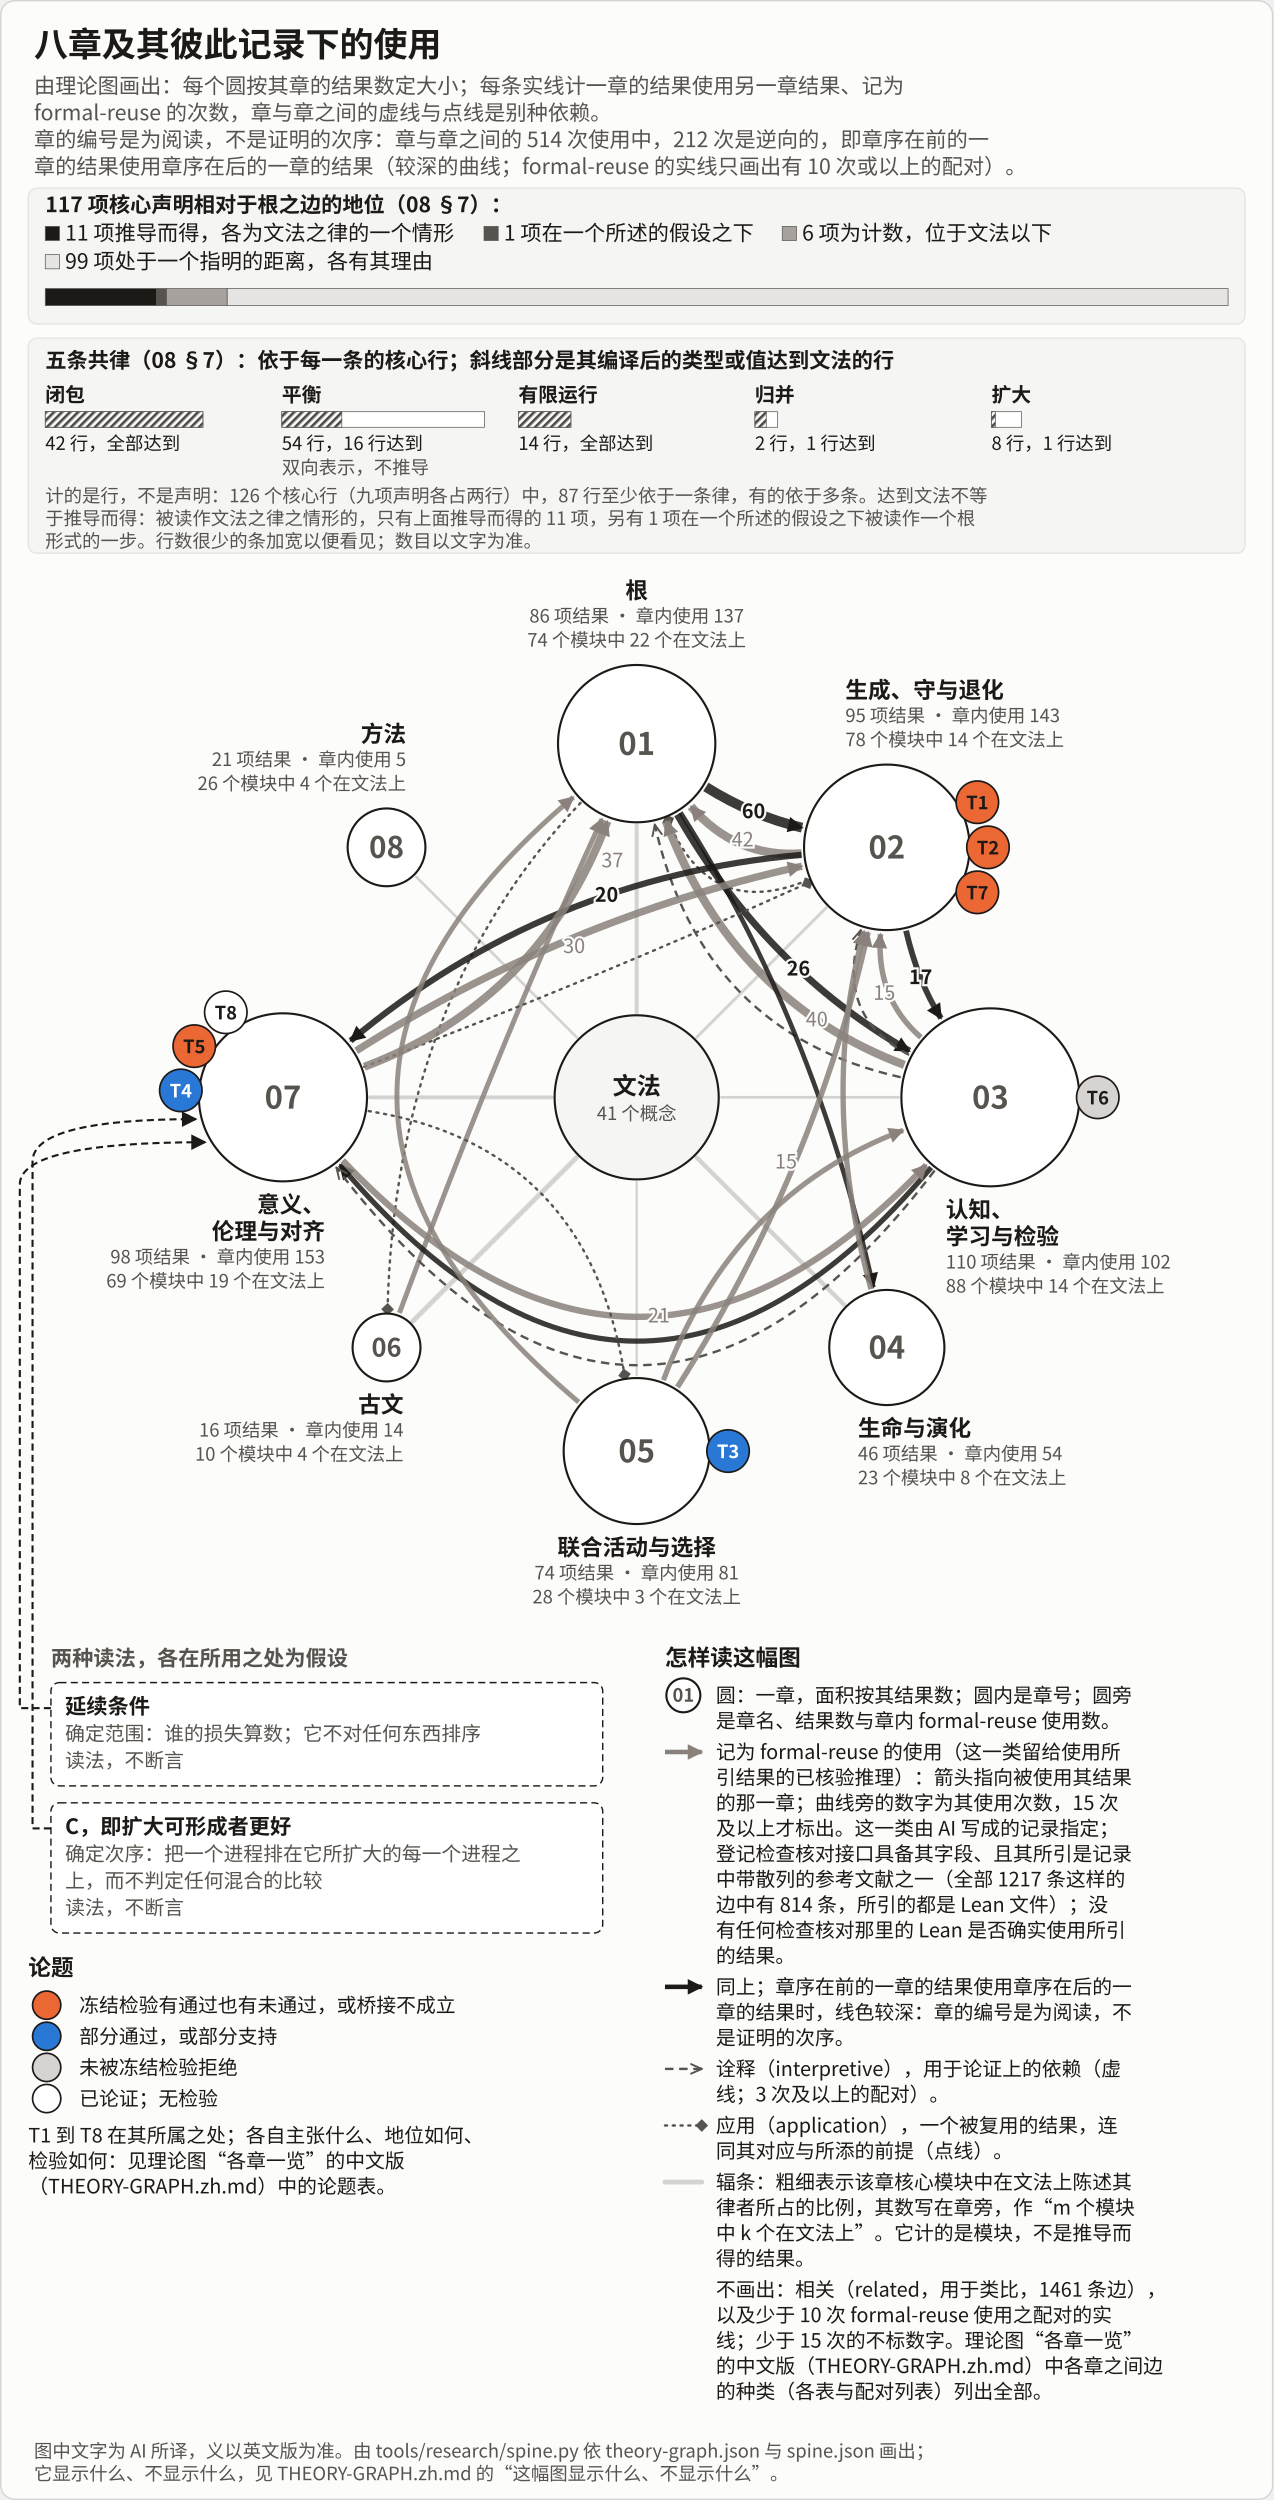
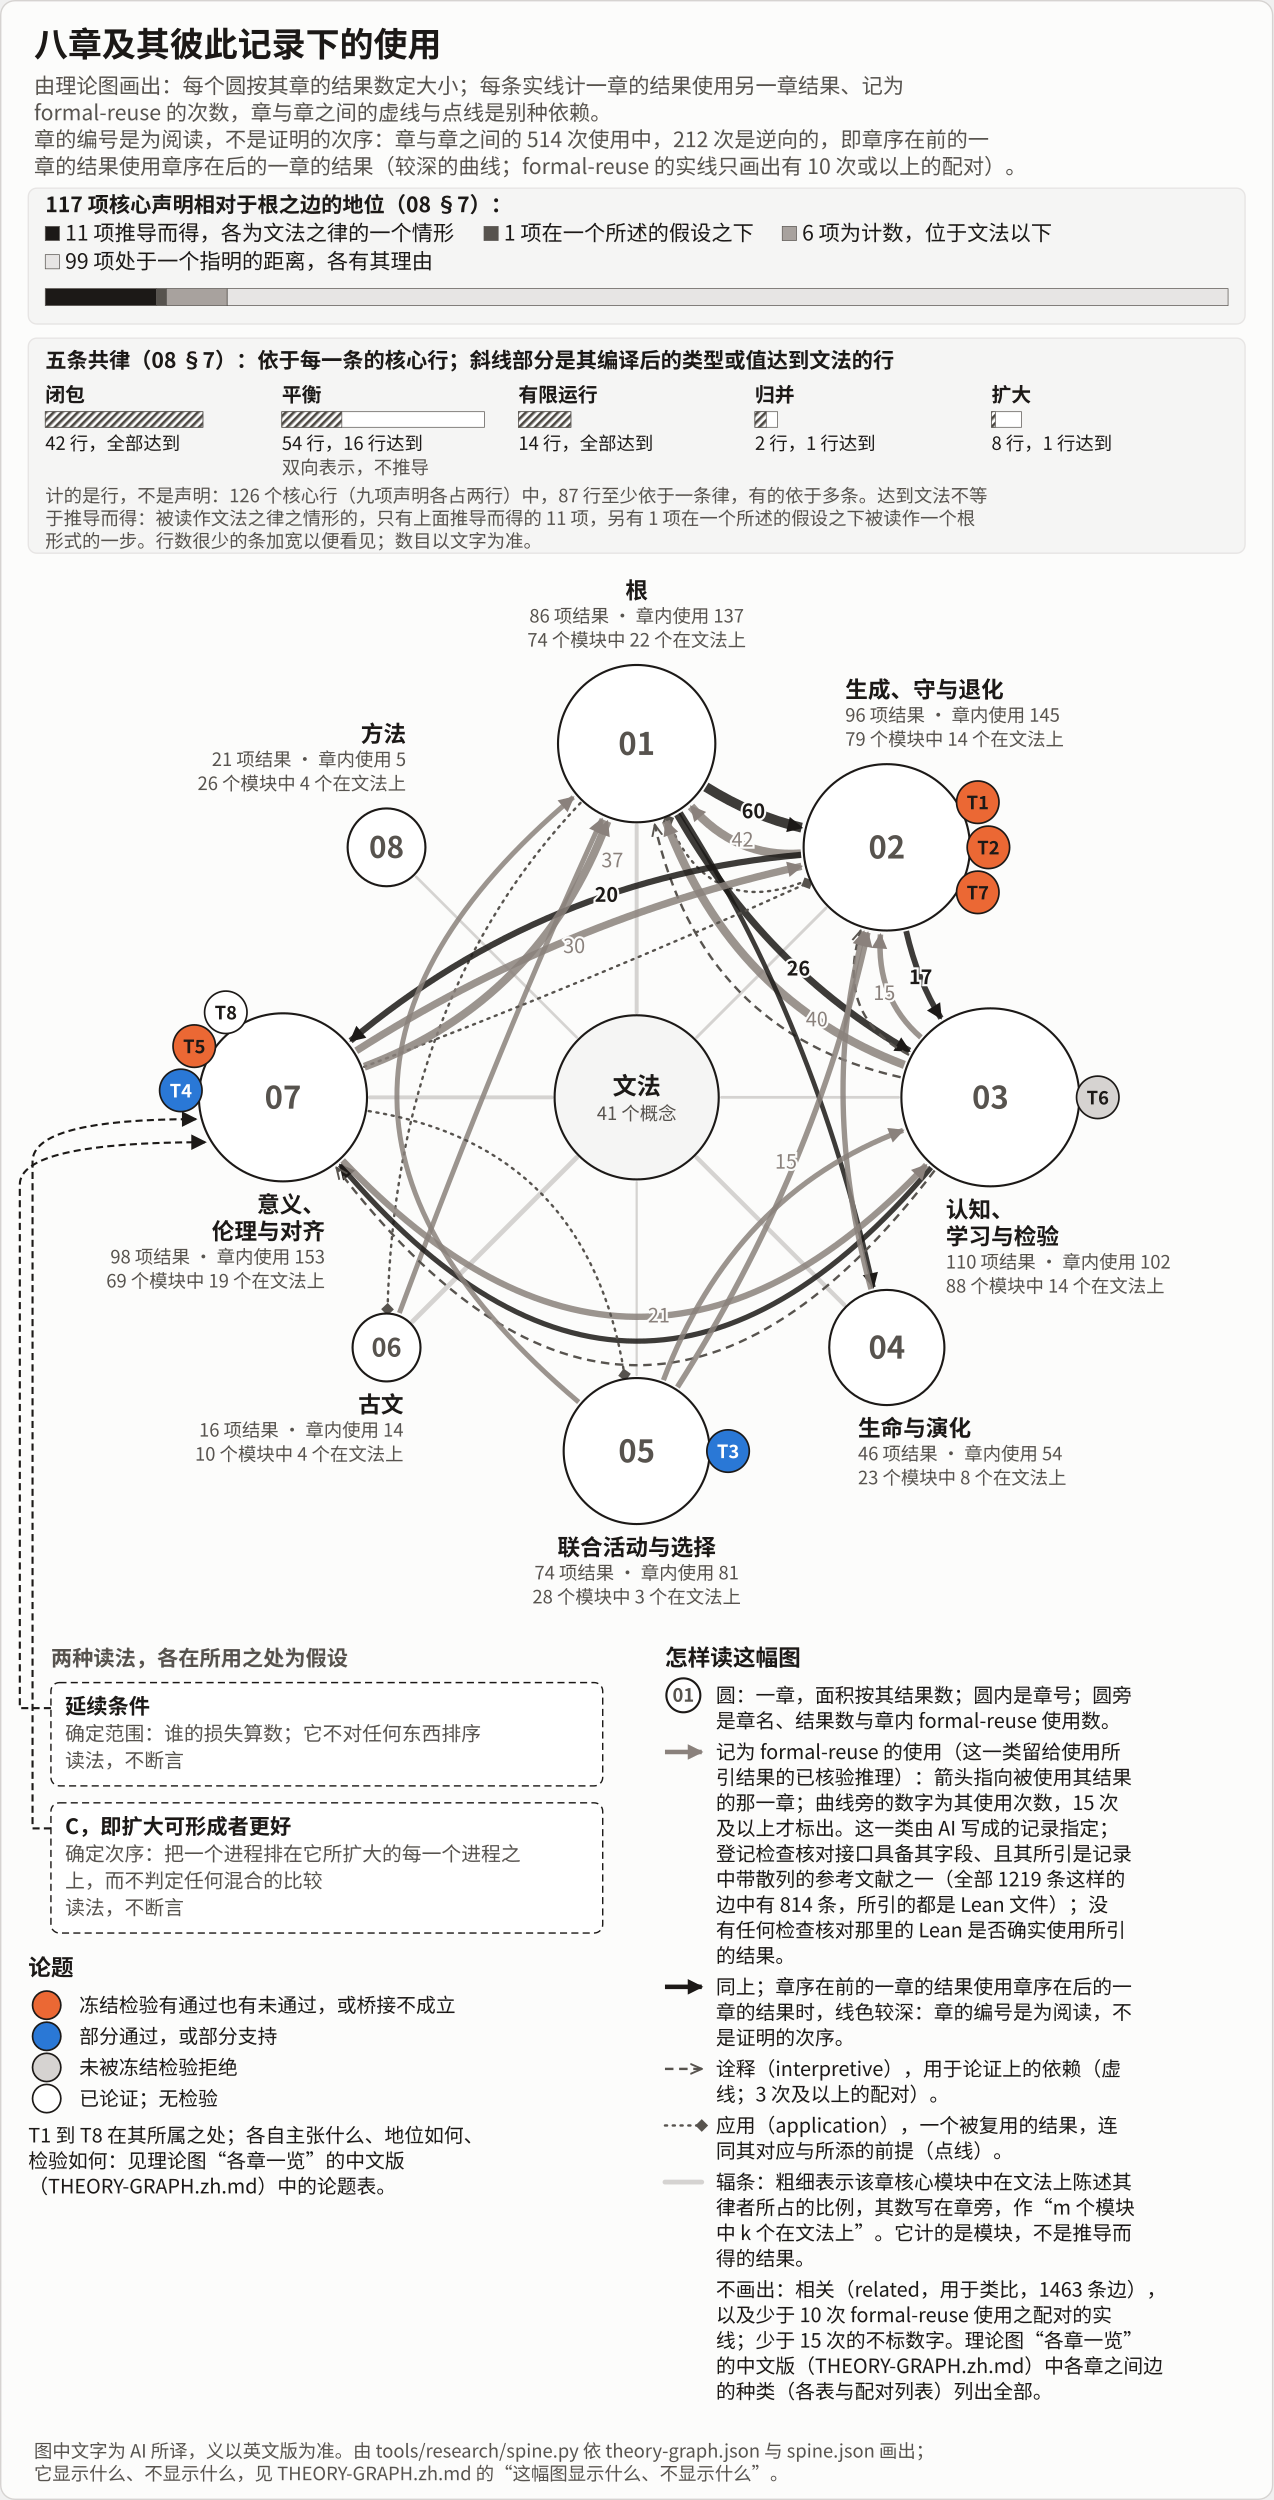
<svg xmlns="http://www.w3.org/2000/svg" viewBox="0 0 900 1767" width="900" height="1767" role="img" aria-labelledby="spine-title spine-desc" font-family="'PingFang SC', 'Hiragino Sans GB', 'Noto Sans CJK SC', 'Microsoft YaHei', sans-serif">
  <defs>
    <marker id="fwd" viewBox="0 0 10 10" refX="9" refY="5" markerWidth="11" markerHeight="11" markerUnits="userSpaceOnUse" orient="auto">
      <path d="M0,0 L10,5 L0,10 z" fill="#8a817c" />
    </marker>
    <marker id="back" viewBox="0 0 10 10" refX="9" refY="5" markerWidth="11" markerHeight="11" markerUnits="userSpaceOnUse" orient="auto">
      <path d="M0,0 L10,5 L0,10 z" fill="#1c1917" />
    </marker>
    <marker id="thin" viewBox="0 0 10 10" refX="9" refY="5" markerWidth="9" markerHeight="9" markerUnits="userSpaceOnUse" orient="auto">
      <path d="M0,1 L9,5 L0,9" fill="none" stroke="#57534e" stroke-width="1.5" />
    </marker>
    <marker id="diamond" viewBox="0 0 10 10" refX="5" refY="5" markerWidth="9" markerHeight="9" markerUnits="userSpaceOnUse" orient="auto">
      <path d="M5,0 L10,5 L5,10 L0,5 z" fill="#57534e" />
    </marker>
    <pattern id="reach" width="4" height="4" patternUnits="userSpaceOnUse" patternTransform="rotate(45)">
      <rect width="4" height="4" fill="#ffffff" />
      <rect width="2" height="4" fill="#57534e" />
    </pattern>
  </defs>
  <rect x="0.5" y="0.5" width="899" height="1766" rx="10" fill="#fcfcfb" stroke="#d6d3d1" />
  <text x="24" y="40" font-size="24" font-weight="bold" text-anchor="start" fill="#1c1917">八章及其彼此记录下的使用</text>
  <text x="24" y="66" font-size="15" text-anchor="start" fill="#57534e">由理论图画出：每个圆按其章的结果数定大小；每条实线计一章的结果使用另一章结果、记为</text>
  <text x="24" y="85" font-size="15" text-anchor="start" fill="#57534e">formal-reuse 的次数，章与章之间的虚线与点线是别种依赖。</text>
  <text x="24" y="104" font-size="15" text-anchor="start" fill="#57534e">章的编号是为阅读，不是证明的次序：章与章之间的 514 次使用中，212 次是逆向的，即章序在前的一</text>
  <text x="24" y="123" font-size="15" text-anchor="start" fill="#57534e">章的结果使用章序在后的一章的结果（较深的曲线；formal-reuse 的实线只画出有 10 次或以上的配对）。</text>
  <rect x="20" y="133" width="860" height="96" rx="6" fill="#f5f5f4" stroke="#e7e5e4" />
  <text x="32" y="150" font-size="15" font-weight="bold" text-anchor="start" fill="#1c1917">117 项核心声明相对于根之边的地位（08 §7）：</text>
  <rect x="32" y="160" width="10" height="10" fill="#1c1917" stroke="#57534e" stroke-width="0.5" />
  <text x="46" y="170" font-size="15" text-anchor="start" fill="#1c1917">11 项推导而得，各为文法之律的一个情形</text>
  <rect x="342.1" y="160" width="10" height="10" fill="#57534e" stroke="#57534e" stroke-width="0.5" />
  <text x="356.1" y="170" font-size="15" text-anchor="start" fill="#1c1917">1 项在一个所述的假设之下</text>
  <rect x="552.9" y="160" width="10" height="10" fill="#a8a29e" stroke="#57534e" stroke-width="0.5" />
  <text x="566.9" y="170" font-size="15" text-anchor="start" fill="#1c1917">6 项为计数，位于文法以下</text>
  <rect x="32" y="180" width="10" height="10" fill="#e7e5e4" stroke="#57534e" stroke-width="0.5" />
  <text x="46" y="190" font-size="15" text-anchor="start" fill="#1c1917">99 项处于一个指明的距离，各有其理由</text>
  <rect x="32" y="204" width="78.6" height="12" fill="#1c1917" stroke="#57534e" stroke-width="0.5" />
  <rect x="110.6" y="204" width="7.1" height="12" fill="#57534e" stroke="#57534e" stroke-width="0.5" />
  <rect x="117.7" y="204" width="42.9" height="12" fill="#a8a29e" stroke="#57534e" stroke-width="0.5" />
  <rect x="160.6" y="204" width="707.4" height="12" fill="#e7e5e4" stroke="#57534e" stroke-width="0.5" />
  <rect x="20" y="239" width="860" height="152" rx="6" fill="#f5f5f4" stroke="#e7e5e4" />
  <text x="32" y="260" font-size="15" font-weight="bold" text-anchor="start" fill="#1c1917">五条共律（08 §7）：依于每一条的核心行；斜线部分是其编译后的类型或值达到文法的行</text>
  <text x="32" y="284" font-size="14" font-weight="bold" text-anchor="start" fill="#1c1917">闭包</text>
  <rect x="32" y="291" width="111.4" height="11" fill="#ffffff" stroke="#57534e" stroke-width="0.5" />
  <rect x="32" y="291" width="111.4" height="11" fill="url(#reach)" stroke="#57534e" stroke-width="0.5" />
  <text x="32" y="318" font-size="13" text-anchor="start" fill="#1c1917">42 行，全部达到</text>
  <text x="199.2" y="284" font-size="14" font-weight="bold" text-anchor="start" fill="#1c1917">平衡</text>
  <rect x="199.2" y="291" width="143.2" height="11" fill="#ffffff" stroke="#57534e" stroke-width="0.5" />
  <rect x="199.2" y="291" width="42.4" height="11" fill="url(#reach)" stroke="#57534e" stroke-width="0.5" />
  <text x="199.2" y="318" font-size="13" text-anchor="start" fill="#1c1917">54 行，16 行达到</text>
  <text x="199.2" y="335" font-size="13" text-anchor="start" fill="#57534e">双向表示，不推导</text>
  <text x="366.4" y="284" font-size="14" font-weight="bold" text-anchor="start" fill="#1c1917">有限运行</text>
  <rect x="366.4" y="291" width="37.1" height="11" fill="#ffffff" stroke="#57534e" stroke-width="0.5" />
  <rect x="366.4" y="291" width="37.1" height="11" fill="url(#reach)" stroke="#57534e" stroke-width="0.5" />
  <text x="366.4" y="318" font-size="13" text-anchor="start" fill="#1c1917">14 行，全部达到</text>
  <text x="533.6" y="284" font-size="14" font-weight="bold" text-anchor="start" fill="#1c1917">归并</text>
  <rect x="533.6" y="291" width="16" height="11" fill="#ffffff" stroke="#57534e" stroke-width="0.5" />
  <rect x="533.6" y="291" width="8" height="11" fill="url(#reach)" stroke="#57534e" stroke-width="0.5" />
  <text x="533.6" y="318" font-size="13" text-anchor="start" fill="#1c1917">2 行，1 行达到</text>
  <text x="700.8" y="284" font-size="14" font-weight="bold" text-anchor="start" fill="#1c1917">扩大</text>
  <rect x="700.8" y="291" width="21.2" height="11" fill="#ffffff" stroke="#57534e" stroke-width="0.5" />
  <rect x="700.8" y="291" width="2.7" height="11" fill="url(#reach)" stroke="#57534e" stroke-width="0.5" />
  <text x="700.8" y="318" font-size="13" text-anchor="start" fill="#1c1917">8 行，1 行达到</text>
  <text x="32" y="355" font-size="13" text-anchor="start" fill="#57534e">计的是行，不是声明：126 个核心行（九项声明各占两行）中，87 行至少依于一条律，有的依于多条。达到文法不等</text>
  <text x="32" y="371" font-size="13" text-anchor="start" fill="#57534e">于推导而得：被读作文法之律之情形的，只有上面推导而得的 11 项，另有 1 项在一个所述的假设之下被读作一个根</text>
  <text x="32" y="387" font-size="13" text-anchor="start" fill="#57534e">形式的一步。行数很少的条加宽以便看见；数目以文字为准。</text>
  <line x1="450" y1="583.3" x2="450" y2="715.6" stroke="#a8a29e" stroke-opacity="0.45" stroke-width="2.8" stroke-linecap="round" />
-   <line x1="584" y1="641.6" x2="492.4" y2="733.2" stroke="#a8a29e" stroke-opacity="0.45" stroke-width="2.1" stroke-linecap="round" />
+   <line x1="583.8" y1="641.8" x2="492.4" y2="733.2" stroke="#a8a29e" stroke-opacity="0.45" stroke-width="2.1" stroke-linecap="round" />
  <line x1="635.1" y1="775.6" x2="510" y2="775.6" stroke="#a8a29e" stroke-opacity="0.45" stroke-width="2" stroke-linecap="round" />
  <line x1="596.6" y1="922.2" x2="492.4" y2="818.1" stroke="#a8a29e" stroke-opacity="0.45" stroke-width="3.1" stroke-linecap="round" />
  <line x1="450" y1="972" x2="450" y2="835.6" stroke="#a8a29e" stroke-opacity="0.45" stroke-width="1.6" stroke-linecap="round" />
  <line x1="291.6" y1="934" x2="407.6" y2="818.1" stroke="#a8a29e" stroke-opacity="0.45" stroke-width="3.4" stroke-linecap="round" />
  <line x1="261.4" y1="775.6" x2="390" y2="775.6" stroke="#a8a29e" stroke-opacity="0.45" stroke-width="2.7" stroke-linecap="round" />
  <line x1="294.1" y1="619.7" x2="407.6" y2="733.2" stroke="#a8a29e" stroke-opacity="0.45" stroke-width="1.9" stroke-linecap="round" />
  <circle cx="450" cy="775.6" r="58" fill="#f5f5f4" stroke="#1c1917" stroke-width="1.5" />
  <text x="450" y="773.6" font-size="17" font-weight="bold" text-anchor="middle" fill="#1c1917">文法</text>
  <text x="450" y="791.6" font-size="13" text-anchor="middle" fill="#57534e">41 个概念</text>
-   <path d="M498.9,556.2 Q532.3,577 566.9,585" fill="none" stroke="#1c1917" stroke-opacity="0.85" stroke-width="7" marker-end="url(#back)" />
-   <path d="M566.5,603.2 Q520,606.6 488.4,570" fill="none" stroke="#8a817c" stroke-opacity="0.85" stroke-width="6" marker-end="url(#fwd)" />
-   <path d="M570.9,622.1 Q501.7,650.9 472.3,579.9" fill="none" stroke="#57534e" stroke-width="1.7" stroke-dasharray="1.5 4" stroke-linecap="round" marker-end="url(#diamond)" />
+   <path d="M498.9,556.2 Q532.3,577 566.6,585" fill="none" stroke="#1c1917" stroke-opacity="0.85" stroke-width="7" marker-end="url(#back)" />
+   <path d="M566.1,603.3 Q520,606.6 488.4,570" fill="none" stroke="#8a817c" stroke-opacity="0.85" stroke-width="6" marker-end="url(#fwd)" />
+   <path d="M570.7,622.2 Q501.7,650.9 472.3,579.9" fill="none" stroke="#57534e" stroke-width="1.7" stroke-dasharray="1.5 4" stroke-linecap="round" marker-end="url(#diamond)" />
  <path d="M478.7,575.7 Q541.1,684.6 642.8,742.9" fill="none" stroke="#1c1917" stroke-opacity="0.85" stroke-width="4.9" marker-end="url(#back)" />
  <path d="M639.2,752.7 Q518.4,707.2 470.7,580.5" fill="none" stroke="#8a817c" stroke-opacity="0.85" stroke-width="5.9" marker-end="url(#fwd)" />
  <path d="M636.6,761.4 Q495.8,729.8 462.8,582.9" fill="none" stroke="#57534e" stroke-width="1.7" stroke-dasharray="6 4" marker-end="url(#thin)" />
  <path d="M481,574.3 Q576,723.5 617.3,909.8" fill="none" stroke="#1c1917" stroke-opacity="0.85" stroke-width="3.3" marker-end="url(#back)" />
  <path d="M410.3,567.5 Q279.7,705.1 273.9,925.4" fill="none" stroke="#57534e" stroke-width="1.7" stroke-dasharray="1.5 4" stroke-linecap="round" marker-end="url(#diamond)" />
  <path d="M282.3,928 Q353.6,735.7 425.5,578.9" fill="none" stroke="#8a817c" stroke-opacity="0.85" stroke-width="3.5" marker-end="url(#fwd)" />
-   <path d="M640.4,657.8 Q648.6,693.4 665.1,719.7" fill="none" stroke="#1c1917" stroke-opacity="0.85" stroke-width="4.1" marker-end="url(#back)" />
-   <path d="M650.9,733.2 Q619,705.6 622.3,660.2" fill="none" stroke="#8a817c" stroke-opacity="0.85" stroke-width="3.9" marker-end="url(#fwd)" />
-   <path d="M642.5,745.6 Q589.5,717.9 608.4,657.5" fill="none" stroke="#57534e" stroke-width="1.7" stroke-dasharray="6 4" marker-end="url(#thin)" />
-   <path d="M566.5,604.2 Q385.6,620.1 247.8,735.6" fill="none" stroke="#1c1917" stroke-opacity="0.85" stroke-width="4.4" marker-end="url(#back)" />
-   <path d="M251.8,742.7 Q397.8,649.7 566.8,612.2" fill="none" stroke="#8a817c" stroke-opacity="0.85" stroke-width="5.2" marker-end="url(#fwd)" />
-   <path d="M257.4,754 Q416.2,694 570.8,624.2" fill="none" stroke="#57534e" stroke-width="1.7" stroke-dasharray="1.5 4" stroke-linecap="round" marker-end="url(#diamond)" />
+   <path d="M640.5,658.1 Q648.6,693.4 665.1,719.7" fill="none" stroke="#1c1917" stroke-opacity="0.85" stroke-width="4.1" marker-end="url(#back)" />
+   <path d="M650.9,733.2 Q619,705.6 622.3,660.5" fill="none" stroke="#8a817c" stroke-opacity="0.85" stroke-width="3.9" marker-end="url(#fwd)" />
+   <path d="M642.5,745.6 Q589.5,717.9 608.3,657.8" fill="none" stroke="#57534e" stroke-width="1.7" stroke-dasharray="6 4" marker-end="url(#thin)" />
+   <path d="M566.2,604.2 Q385.6,620.1 247.8,735.6" fill="none" stroke="#1c1917" stroke-opacity="0.85" stroke-width="4.4" marker-end="url(#back)" />
+   <path d="M251.8,742.7 Q397.8,649.7 566.5,612.3" fill="none" stroke="#8a817c" stroke-opacity="0.85" stroke-width="5.2" marker-end="url(#fwd)" />
+   <path d="M257.4,754 Q416.2,694 570.5,624.3" fill="none" stroke="#57534e" stroke-width="1.7" stroke-dasharray="1.5 4" stroke-linecap="round" marker-end="url(#diamond)" />
  <path d="M658.1,825.2 Q450,1071.6 240.3,823.3" fill="none" stroke="#1c1917" stroke-opacity="0.85" stroke-width="3.7" marker-end="url(#back)" />
  <path d="M660.6,827.3 Q450,1103.6 237.8,825.3" fill="none" stroke="#57534e" stroke-width="1.7" stroke-dasharray="6 4" marker-end="url(#thin)" />
  <path d="M242.2,820.2 Q450,1039.6 654.7,823.5" fill="none" stroke="#8a817c" stroke-opacity="0.85" stroke-width="4.5" marker-end="url(#fwd)" />
-   <path d="M615.6,911.2 Q578.8,775.6 610.7,658.2" fill="none" stroke="#8a817c" stroke-opacity="0.85" stroke-width="3.8" marker-end="url(#fwd)" />
+   <path d="M615.6,911.2 Q578.8,775.6 610.6,658.5" fill="none" stroke="#8a817c" stroke-opacity="0.85" stroke-width="3.8" marker-end="url(#fwd)" />
  <path d="M409,991 Q154,775.6 405.2,563.5" fill="none" stroke="#8a817c" stroke-opacity="0.85" stroke-width="3.5" marker-end="url(#fwd)" />
-   <path d="M478.8,980.4 Q576,827.8 613.5,658.9" fill="none" stroke="#8a817c" stroke-opacity="0.85" stroke-width="3.9" marker-end="url(#fwd)" />
+   <path d="M478.8,980.4 Q576,827.8 613.4,659.2" fill="none" stroke="#8a817c" stroke-opacity="0.85" stroke-width="3.9" marker-end="url(#fwd)" />
  <path d="M468.9,975.5 Q518.4,844.1 638.3,798.9" fill="none" stroke="#8a817c" stroke-opacity="0.85" stroke-width="3.7" marker-end="url(#fwd)" />
  <path d="M257.5,754 Q381.6,707.2 429.3,580.5" fill="none" stroke="#8a817c" stroke-opacity="0.85" stroke-width="5.7" marker-end="url(#fwd)" />
  <path d="M260.6,785.3 Q415.5,810.1 441.4,971.7" fill="none" stroke="#57534e" stroke-width="1.7" stroke-dasharray="1.5 4" stroke-linecap="round" marker-end="url(#diamond)" />
  <circle cx="450" cy="525.6" r="55.6" fill="#ffffff" stroke="#1c1917" stroke-width="1.5" />
  <text x="450" y="533.6" font-size="22" font-weight="bold" text-anchor="middle" fill="#57534e">01</text>
  <text x="450" y="423" font-size="16" font-weight="bold" text-anchor="middle" fill="#1c1917" stroke="#fcfcfb" stroke-width="3" paint-order="stroke">根</text>
  <text x="450" y="440" font-size="13" text-anchor="middle" fill="#57534e" stroke="#fcfcfb" stroke-width="3" paint-order="stroke">86 项结果 · 章内使用 137</text>
  <text x="450" y="457" font-size="13" text-anchor="middle" fill="#57534e" stroke="#fcfcfb" stroke-width="3" paint-order="stroke">74 个模块中 22 个在文法上</text>
-   <circle cx="626.8" cy="598.9" r="58.5" fill="#ffffff" stroke="#1c1917" stroke-width="1.5" />
+   <circle cx="626.8" cy="598.9" r="58.8" fill="#ffffff" stroke="#1c1917" stroke-width="1.5" />
  <text x="626.8" y="606.8" font-size="22" font-weight="bold" text-anchor="middle" fill="#57534e">02</text>
-   <text x="597.5" y="493.4" font-size="16" font-weight="bold" text-anchor="start" fill="#1c1917" stroke="#fcfcfb" stroke-width="3" paint-order="stroke">生成、守与退化</text>
-   <text x="597.5" y="510.4" font-size="13" text-anchor="start" fill="#57534e" stroke="#fcfcfb" stroke-width="3" paint-order="stroke">95 项结果 · 章内使用 143</text>
-   <text x="597.5" y="527.4" font-size="13" text-anchor="start" fill="#57534e" stroke="#fcfcfb" stroke-width="3" paint-order="stroke">78 个模块中 14 个在文法上</text>
+   <text x="597.4" y="493.1" font-size="16" font-weight="bold" text-anchor="start" fill="#1c1917" stroke="#fcfcfb" stroke-width="3" paint-order="stroke">生成、守与退化</text>
+   <text x="597.4" y="510.1" font-size="13" text-anchor="start" fill="#57534e" stroke="#fcfcfb" stroke-width="3" paint-order="stroke">96 项结果 · 章内使用 145</text>
+   <text x="597.4" y="527.1" font-size="13" text-anchor="start" fill="#57534e" stroke="#fcfcfb" stroke-width="3" paint-order="stroke">79 个模块中 14 个在文法上</text>
  <circle cx="700" cy="775.6" r="62.9" fill="#ffffff" stroke="#1c1917" stroke-width="1.5" />
  <text x="700" y="783.6" font-size="22" font-weight="bold" text-anchor="middle" fill="#57534e">03</text>
  <text x="668.5" y="860.6" font-size="16" font-weight="bold" text-anchor="start" fill="#1c1917" stroke="#fcfcfb" stroke-width="3" paint-order="stroke">认知、</text>
  <text x="668.5" y="879.6" font-size="16" font-weight="bold" text-anchor="start" fill="#1c1917" stroke="#fcfcfb" stroke-width="3" paint-order="stroke">学习与检验</text>
  <text x="668.5" y="896.6" font-size="13" text-anchor="start" fill="#57534e" stroke="#fcfcfb" stroke-width="3" paint-order="stroke">110 项结果 · 章内使用 102</text>
  <text x="668.5" y="913.6" font-size="13" text-anchor="start" fill="#57534e" stroke="#fcfcfb" stroke-width="3" paint-order="stroke">88 个模块中 14 个在文法上</text>
  <circle cx="626.8" cy="952.4" r="40.7" fill="#ffffff" stroke="#1c1917" stroke-width="1.5" />
  <text x="626.8" y="960.3" font-size="22" font-weight="bold" text-anchor="middle" fill="#57534e">04</text>
  <text x="606.4" y="1015.1" font-size="16" font-weight="bold" text-anchor="start" fill="#1c1917" stroke="#fcfcfb" stroke-width="3" paint-order="stroke">生命与演化</text>
  <text x="606.4" y="1032.1" font-size="13" text-anchor="start" fill="#57534e" stroke="#fcfcfb" stroke-width="3" paint-order="stroke">46 项结果 · 章内使用 54</text>
  <text x="606.4" y="1049.1" font-size="13" text-anchor="start" fill="#57534e" stroke="#fcfcfb" stroke-width="3" paint-order="stroke">23 个模块中 8 个在文法上</text>
  <circle cx="450" cy="1025.6" r="51.6" fill="#ffffff" stroke="#1c1917" stroke-width="1.5" />
  <text x="450" y="1033.6" font-size="22" font-weight="bold" text-anchor="middle" fill="#57534e">05</text>
  <text x="450" y="1099.3" font-size="16" font-weight="bold" text-anchor="middle" fill="#1c1917" stroke="#fcfcfb" stroke-width="3" paint-order="stroke">联合活动与选择</text>
  <text x="450" y="1116.3" font-size="13" text-anchor="middle" fill="#57534e" stroke="#fcfcfb" stroke-width="3" paint-order="stroke">74 项结果 · 章内使用 81</text>
  <text x="450" y="1133.3" font-size="13" text-anchor="middle" fill="#57534e" stroke="#fcfcfb" stroke-width="3" paint-order="stroke">28 个模块中 3 个在文法上</text>
  <circle cx="273.2" cy="952.4" r="24" fill="#ffffff" stroke="#1c1917" stroke-width="1.5" />
  <text x="273.2" y="958.9" font-size="18" font-weight="bold" text-anchor="middle" fill="#57534e">06</text>
  <text x="285.2" y="998.4" font-size="16" font-weight="bold" text-anchor="end" fill="#1c1917" stroke="#fcfcfb" stroke-width="3" paint-order="stroke">古文</text>
  <text x="285.2" y="1015.4" font-size="13" text-anchor="end" fill="#57534e" stroke="#fcfcfb" stroke-width="3" paint-order="stroke">16 项结果 · 章内使用 14</text>
  <text x="285.2" y="1032.4" font-size="13" text-anchor="end" fill="#57534e" stroke="#fcfcfb" stroke-width="3" paint-order="stroke">10 个模块中 4 个在文法上</text>
  <circle cx="200" cy="775.6" r="59.4" fill="#ffffff" stroke="#1c1917" stroke-width="1.5" />
  <text x="200" y="783.6" font-size="22" font-weight="bold" text-anchor="middle" fill="#57534e">07</text>
  <text x="229.7" y="857" font-size="16" font-weight="bold" text-anchor="end" fill="#1c1917" stroke="#fcfcfb" stroke-width="3" paint-order="stroke">意义、</text>
  <text x="229.7" y="876" font-size="16" font-weight="bold" text-anchor="end" fill="#1c1917" stroke="#fcfcfb" stroke-width="3" paint-order="stroke">伦理与对齐</text>
  <text x="229.7" y="893" font-size="13" text-anchor="end" fill="#57534e" stroke="#fcfcfb" stroke-width="3" paint-order="stroke">98 项结果 · 章内使用 153</text>
  <text x="229.7" y="910" font-size="13" text-anchor="end" fill="#57534e" stroke="#fcfcfb" stroke-width="3" paint-order="stroke">69 个模块中 19 个在文法上</text>
  <circle cx="273.2" cy="598.9" r="27.5" fill="#ffffff" stroke="#1c1917" stroke-width="1.5" />
  <text x="273.2" y="606.4" font-size="21" font-weight="bold" text-anchor="middle" fill="#57534e">08</text>
  <text x="287" y="524.4" font-size="16" font-weight="bold" text-anchor="end" fill="#1c1917" stroke="#fcfcfb" stroke-width="3" paint-order="stroke">方法</text>
  <text x="287" y="541.4" font-size="13" text-anchor="end" fill="#57534e" stroke="#fcfcfb" stroke-width="3" paint-order="stroke">21 项结果 · 章内使用 5</text>
  <text x="287" y="558.4" font-size="13" text-anchor="end" fill="#57534e" stroke="#fcfcfb" stroke-width="3" paint-order="stroke">26 个模块中 4 个在文法上</text>
-   <circle cx="690.8" cy="567" r="15" fill="#eb6834" stroke="#1c1917" stroke-width="1.2" />
-   <text x="690.8" y="572" font-size="13" font-weight="bold" text-anchor="middle" fill="#1c1917">T1</text>
-   <circle cx="698.3" cy="598.9" r="15" fill="#eb6834" stroke="#1c1917" stroke-width="1.2" />
-   <text x="698.3" y="603.9" font-size="13" font-weight="bold" text-anchor="middle" fill="#1c1917">T2</text>
-   <circle cx="690.8" cy="630.7" r="15" fill="#eb6834" stroke="#1c1917" stroke-width="1.2" />
-   <text x="690.8" y="635.7" font-size="13" font-weight="bold" text-anchor="middle" fill="#1c1917">T7</text>
+   <circle cx="691.1" cy="567" r="15" fill="#eb6834" stroke="#1c1917" stroke-width="1.2" />
+   <text x="691.1" y="572" font-size="13" font-weight="bold" text-anchor="middle" fill="#1c1917">T1</text>
+   <circle cx="698.6" cy="598.9" r="15" fill="#eb6834" stroke="#1c1917" stroke-width="1.2" />
+   <text x="698.6" y="603.9" font-size="13" font-weight="bold" text-anchor="middle" fill="#1c1917">T2</text>
+   <circle cx="691.1" cy="630.7" r="15" fill="#eb6834" stroke="#1c1917" stroke-width="1.2" />
+   <text x="691.1" y="635.7" font-size="13" font-weight="bold" text-anchor="middle" fill="#1c1917">T7</text>
  <circle cx="514.6" cy="1025.6" r="15" fill="#2a78d6" stroke="#1c1917" stroke-width="1.2" />
  <text x="514.6" y="1030.6" font-size="13" font-weight="bold" text-anchor="middle" fill="#ffffff">T3</text>
  <circle cx="127.8" cy="770.7" r="15" fill="#2a78d6" stroke="#1c1917" stroke-width="1.2" />
  <text x="127.8" y="775.7" font-size="13" font-weight="bold" text-anchor="middle" fill="#ffffff">T4</text>
  <circle cx="137.3" cy="739.4" r="15" fill="#eb6834" stroke="#1c1917" stroke-width="1.2" />
  <text x="137.3" y="744.4" font-size="13" font-weight="bold" text-anchor="middle" fill="#1c1917">T5</text>
  <circle cx="159.6" cy="715.5" r="15" fill="#ffffff" stroke="#1c1917" stroke-width="1.2" />
  <text x="159.6" y="720.5" font-size="13" font-weight="bold" text-anchor="middle" fill="#1c1917">T8</text>
  <circle cx="775.9" cy="775.6" r="15" fill="#d6d3d1" stroke="#1c1917" stroke-width="1.2" />
  <text x="775.9" y="780.6" font-size="13" font-weight="bold" text-anchor="middle" fill="#1c1917">T6</text>
-   <text x="532.6" y="578.3" font-size="14" font-weight="bold" text-anchor="middle" fill="#1c1917" stroke="#fcfcfb" stroke-width="3" paint-order="stroke">60</text>
-   <text x="524.9" y="598.3" font-size="14" text-anchor="middle" fill="#8a817c" stroke="#fcfcfb" stroke-width="3" paint-order="stroke">42</text>
+   <text x="532.5" y="578.3" font-size="14" font-weight="bold" text-anchor="middle" fill="#1c1917" stroke="#fcfcfb" stroke-width="3" paint-order="stroke">60</text>
+   <text x="524.8" y="598.4" font-size="14" text-anchor="middle" fill="#8a817c" stroke="#fcfcfb" stroke-width="3" paint-order="stroke">42</text>
  <text x="577.3" y="725.4" font-size="14" text-anchor="middle" fill="#8a817c" stroke="#fcfcfb" stroke-width="3" paint-order="stroke">40</text>
  <text x="432.8" y="613" font-size="14" text-anchor="middle" fill="#8a817c" stroke="#fcfcfb" stroke-width="3" paint-order="stroke">37</text>
  <text x="405.8" y="673.6" font-size="14" text-anchor="middle" fill="#8a817c" stroke="#fcfcfb" stroke-width="3" paint-order="stroke">30</text>
  <text x="564.3" y="689.5" font-size="14" font-weight="bold" text-anchor="middle" fill="#1c1917" stroke="#fcfcfb" stroke-width="3" paint-order="stroke">26</text>
  <text x="465.7" y="934.7" font-size="14" text-anchor="middle" fill="#8a817c" stroke="#fcfcfb" stroke-width="3" paint-order="stroke">21</text>
-   <text x="428.7" y="637.4" font-size="14" font-weight="bold" text-anchor="middle" fill="#1c1917" stroke="#fcfcfb" stroke-width="3" paint-order="stroke">20</text>
+   <text x="428.6" y="637.4" font-size="14" font-weight="bold" text-anchor="middle" fill="#1c1917" stroke="#fcfcfb" stroke-width="3" paint-order="stroke">20</text>
  <text x="650.7" y="695.6" font-size="14" font-weight="bold" text-anchor="middle" fill="#1c1917" stroke="#fcfcfb" stroke-width="3" paint-order="stroke">17</text>
-   <text x="625" y="706.7" font-size="14" text-anchor="middle" fill="#8a817c" stroke="#fcfcfb" stroke-width="3" paint-order="stroke">15</text>
-   <text x="555.5" y="825.9" font-size="14" text-anchor="middle" fill="#8a817c" stroke="#fcfcfb" stroke-width="3" paint-order="stroke">15</text>
+   <text x="625" y="706.8" font-size="14" text-anchor="middle" fill="#8a817c" stroke="#fcfcfb" stroke-width="3" paint-order="stroke">15</text>
+   <text x="555.5" y="826" font-size="14" text-anchor="middle" fill="#8a817c" stroke="#fcfcfb" stroke-width="3" paint-order="stroke">15</text>
  <text x="36" y="1177.3" font-size="15" font-weight="bold" text-anchor="start" fill="#57534e">两种读法，各在所用之处为假设</text>
  <rect x="36" y="1189.256" width="390" height="73" rx="6" fill="#ffffff" stroke="#1c1917" stroke-dasharray="5 3" />
  <text x="46" y="1211.3" font-size="15" font-weight="bold" text-anchor="start" fill="#1c1917">延续条件</text>
  <text x="46" y="1230.3" font-size="14" text-anchor="start" fill="#57534e">确定范围：谁的损失算数；它不对任何东西排序</text>
  <text x="46" y="1249.3" font-size="14" text-anchor="start" fill="#57534e">读法，不断言</text>
  <path d="M36,1207.3 L14,1207.3 L14,837.3 Q14,807.3 145.1,807.3" fill="none" stroke="#1c1917" stroke-width="1.5" stroke-dasharray="5 3" marker-end="url(#back)" />
  <rect x="36" y="1274.256" width="390" height="92" rx="6" fill="#ffffff" stroke="#1c1917" stroke-dasharray="5 3" />
  <text x="46" y="1296.3" font-size="15" font-weight="bold" text-anchor="start" fill="#1c1917">C，即扩大可形成者更好</text>
  <text x="46" y="1315.3" font-size="14" text-anchor="start" fill="#57534e">确定次序：把一个进程排在它所扩大的每一个进程之</text>
  <text x="46" y="1334.3" font-size="14" text-anchor="start" fill="#57534e">上，而不判定任何混合的比较</text>
  <text x="46" y="1353.3" font-size="14" text-anchor="start" fill="#57534e">读法，不断言</text>
  <path d="M36,1292.3 L23,1292.3 L23,821 Q23,791 138.5,791" fill="none" stroke="#1c1917" stroke-width="1.5" stroke-dasharray="5 3" marker-end="url(#back)" />
  <text x="20" y="1396.3" font-size="16" font-weight="bold" text-anchor="start" fill="#1c1917">论题</text>
  <circle cx="33" cy="1417.256" r="10" fill="#eb6834" stroke="#1c1917" stroke-width="1.2" />
  <text x="56" y="1422.3" font-size="14" text-anchor="start" fill="#1c1917">冻结检验有通过也有未通过，或桥接不成立</text>
  <circle cx="33" cy="1439.256" r="10" fill="#2a78d6" stroke="#1c1917" stroke-width="1.2" />
  <text x="56" y="1444.3" font-size="14" text-anchor="start" fill="#1c1917">部分通过，或部分支持</text>
  <circle cx="33" cy="1461.256" r="10" fill="#d6d3d1" stroke="#1c1917" stroke-width="1.2" />
  <text x="56" y="1466.3" font-size="14" text-anchor="start" fill="#1c1917">未被冻结检验拒绝</text>
  <circle cx="33" cy="1483.256" r="10" fill="#ffffff" stroke="#1c1917" stroke-width="1.2" />
  <text x="56" y="1488.3" font-size="14" text-anchor="start" fill="#1c1917">已论证；无检验</text>
  <text x="20" y="1514.3" font-size="14" text-anchor="start" fill="#1c1917">T1 到 T8 在其所属之处；各自主张什么、地位如何、</text>
  <text x="20" y="1532.3" font-size="14" text-anchor="start" fill="#1c1917">检验如何：见理论图“各章一览”的中文版</text>
  <text x="20" y="1550.3" font-size="14" text-anchor="start" fill="#1c1917">（THEORY-GRAPH.zh.md）中的论题表。</text>
  <text x="470" y="1177.3" font-size="16" font-weight="bold" text-anchor="start" fill="#1c1917">怎样读这幅图</text>
  <circle cx="483" cy="1198.256" r="12" fill="#ffffff" stroke="#1c1917" stroke-width="1.5" />
  <text x="483" y="1202.8" font-size="13" font-weight="bold" text-anchor="middle" fill="#57534e">01</text>
  <text x="506" y="1203.3" font-size="14" text-anchor="start" fill="#1c1917">圆：一章，面积按其结果数；圆内是章号；圆旁</text>
  <text x="506" y="1221.3" font-size="14" text-anchor="start" fill="#1c1917">是章名、结果数与章内 formal-reuse 使用数。</text>
  <line x1="470" y1="1238.3" x2="496" y2="1238.3" stroke="#8a817c" stroke-width="3.2" marker-end="url(#fwd)" />
  <text x="506" y="1243.3" font-size="14" text-anchor="start" fill="#1c1917">记为 formal-reuse 的使用（这一类留给使用所</text>
  <text x="506" y="1261.3" font-size="14" text-anchor="start" fill="#1c1917">引结果的已核验推理）：箭头指向被使用其结果</text>
  <text x="506" y="1279.3" font-size="14" text-anchor="start" fill="#1c1917">的那一章；曲线旁的数字为其使用次数，15 次</text>
  <text x="506" y="1297.3" font-size="14" text-anchor="start" fill="#1c1917">及以上才标出。这一类由 AI 写成的记录指定；</text>
  <text x="506" y="1315.3" font-size="14" text-anchor="start" fill="#1c1917">登记检查核对接口具备其字段、且其所引是记录</text>
-   <text x="506" y="1333.3" font-size="14" text-anchor="start" fill="#1c1917">中带散列的参考文献之一（全部 1217 条这样的</text>
+   <text x="506" y="1333.3" font-size="14" text-anchor="start" fill="#1c1917">中带散列的参考文献之一（全部 1219 条这样的</text>
  <text x="506" y="1351.3" font-size="14" text-anchor="start" fill="#1c1917">边中有 814 条，所引的都是 Lean 文件）；没</text>
  <text x="506" y="1369.3" font-size="14" text-anchor="start" fill="#1c1917">有任何检查核对那里的 Lean 是否确实使用所引</text>
  <text x="506" y="1387.3" font-size="14" text-anchor="start" fill="#1c1917">的结果。</text>
  <line x1="470" y1="1404.3" x2="496" y2="1404.3" stroke="#1c1917" stroke-width="3.2" marker-end="url(#back)" />
  <text x="506" y="1409.3" font-size="14" text-anchor="start" fill="#1c1917">同上；章序在前的一章的结果使用章序在后的一</text>
  <text x="506" y="1427.3" font-size="14" text-anchor="start" fill="#1c1917">章的结果时，线色较深：章的编号是为阅读，不</text>
  <text x="506" y="1445.3" font-size="14" text-anchor="start" fill="#1c1917">是证明的次序。</text>
  <line x1="470" y1="1462.3" x2="496" y2="1462.3" stroke="#57534e" stroke-width="1.7" stroke-dasharray="6 4" marker-end="url(#thin)" />
  <text x="506" y="1467.3" font-size="14" text-anchor="start" fill="#1c1917">诠释（interpretive），用于论证上的依赖（虚</text>
  <text x="506" y="1485.3" font-size="14" text-anchor="start" fill="#1c1917">线；3 次及以上的配对）。</text>
  <line x1="470" y1="1502.3" x2="496" y2="1502.3" stroke="#57534e" stroke-width="1.7" stroke-dasharray="1.5 4" stroke-linecap="round" marker-end="url(#diamond)" />
  <text x="506" y="1507.3" font-size="14" text-anchor="start" fill="#1c1917">应用（application），一个被复用的结果，连</text>
  <text x="506" y="1525.3" font-size="14" text-anchor="start" fill="#1c1917">同其对应与所添的前提（点线）。</text>
  <line x1="470" y1="1542.3" x2="496" y2="1542.3" stroke="#a8a29e" stroke-opacity="0.45" stroke-width="3.4" stroke-linecap="round" />
  <text x="506" y="1547.3" font-size="14" text-anchor="start" fill="#1c1917">辐条：粗细表示该章核心模块中在文法上陈述其</text>
  <text x="506" y="1565.3" font-size="14" text-anchor="start" fill="#1c1917">律者所占的比例，其数写在章旁，作“m 个模块</text>
  <text x="506" y="1583.3" font-size="14" text-anchor="start" fill="#1c1917">中 k 个在文法上”。它计的是模块，不是推导而</text>
  <text x="506" y="1601.3" font-size="14" text-anchor="start" fill="#1c1917">得的结果。</text>
-   <text x="506" y="1623.3" font-size="14" text-anchor="start" fill="#1c1917">不画出：相关（related，用于类比，1461 条边），</text>
+   <text x="506" y="1623.3" font-size="14" text-anchor="start" fill="#1c1917">不画出：相关（related，用于类比，1463 条边），</text>
  <text x="506" y="1641.3" font-size="14" text-anchor="start" fill="#1c1917">以及少于 10 次 formal-reuse 使用之配对的实</text>
  <text x="506" y="1659.3" font-size="14" text-anchor="start" fill="#1c1917">线；少于 15 次的不标数字。理论图“各章一览”</text>
  <text x="506" y="1677.3" font-size="14" text-anchor="start" fill="#1c1917">的中文版（THEORY-GRAPH.zh.md）中各章之间边</text>
  <text x="506" y="1695.3" font-size="14" text-anchor="start" fill="#1c1917">的种类（各表与配对列表）列出全部。</text>
  <text x="24" y="1737" font-size="13" text-anchor="start" fill="#57534e">图中文字为 AI 所译，义以英文版为准。由 tools/research/spine.py 依 theory-graph.json 与 spine.json 画出；</text>
  <text x="24" y="1753" font-size="13" text-anchor="start" fill="#57534e">它显示什么、不显示什么，见 THEORY-GRAPH.zh.md 的“这幅图显示什么、不显示什么”。</text>
</svg>
